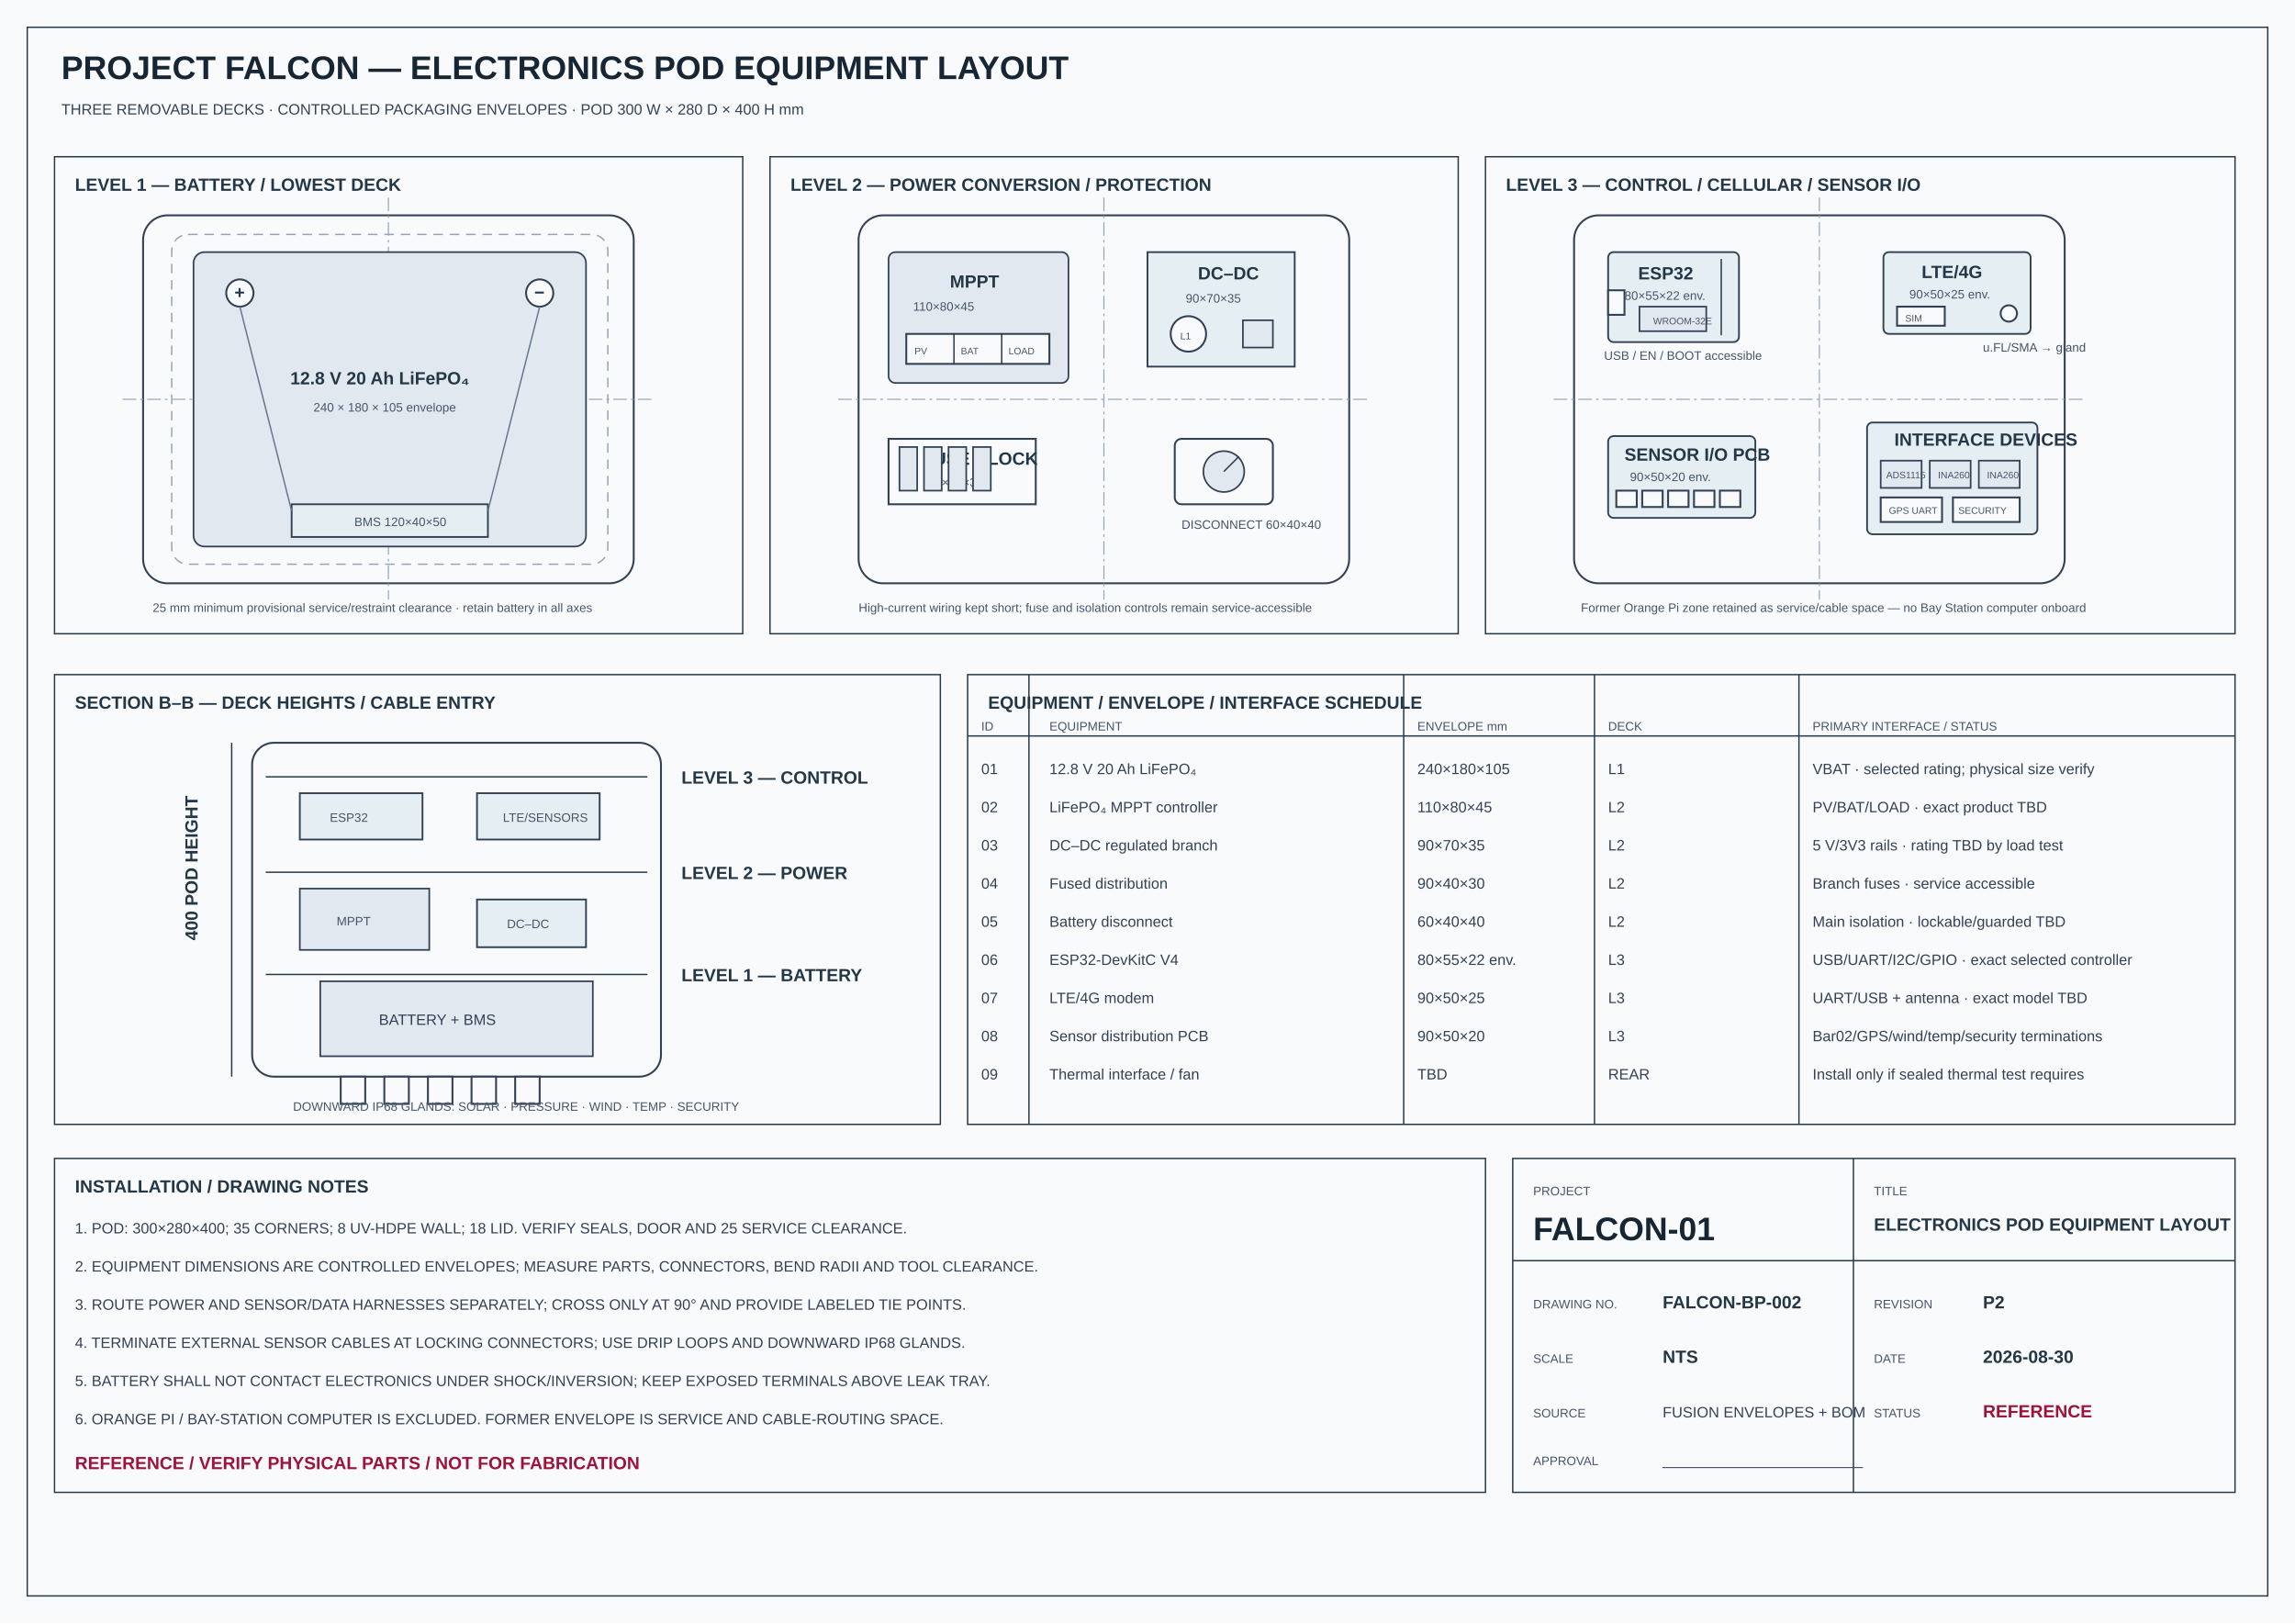
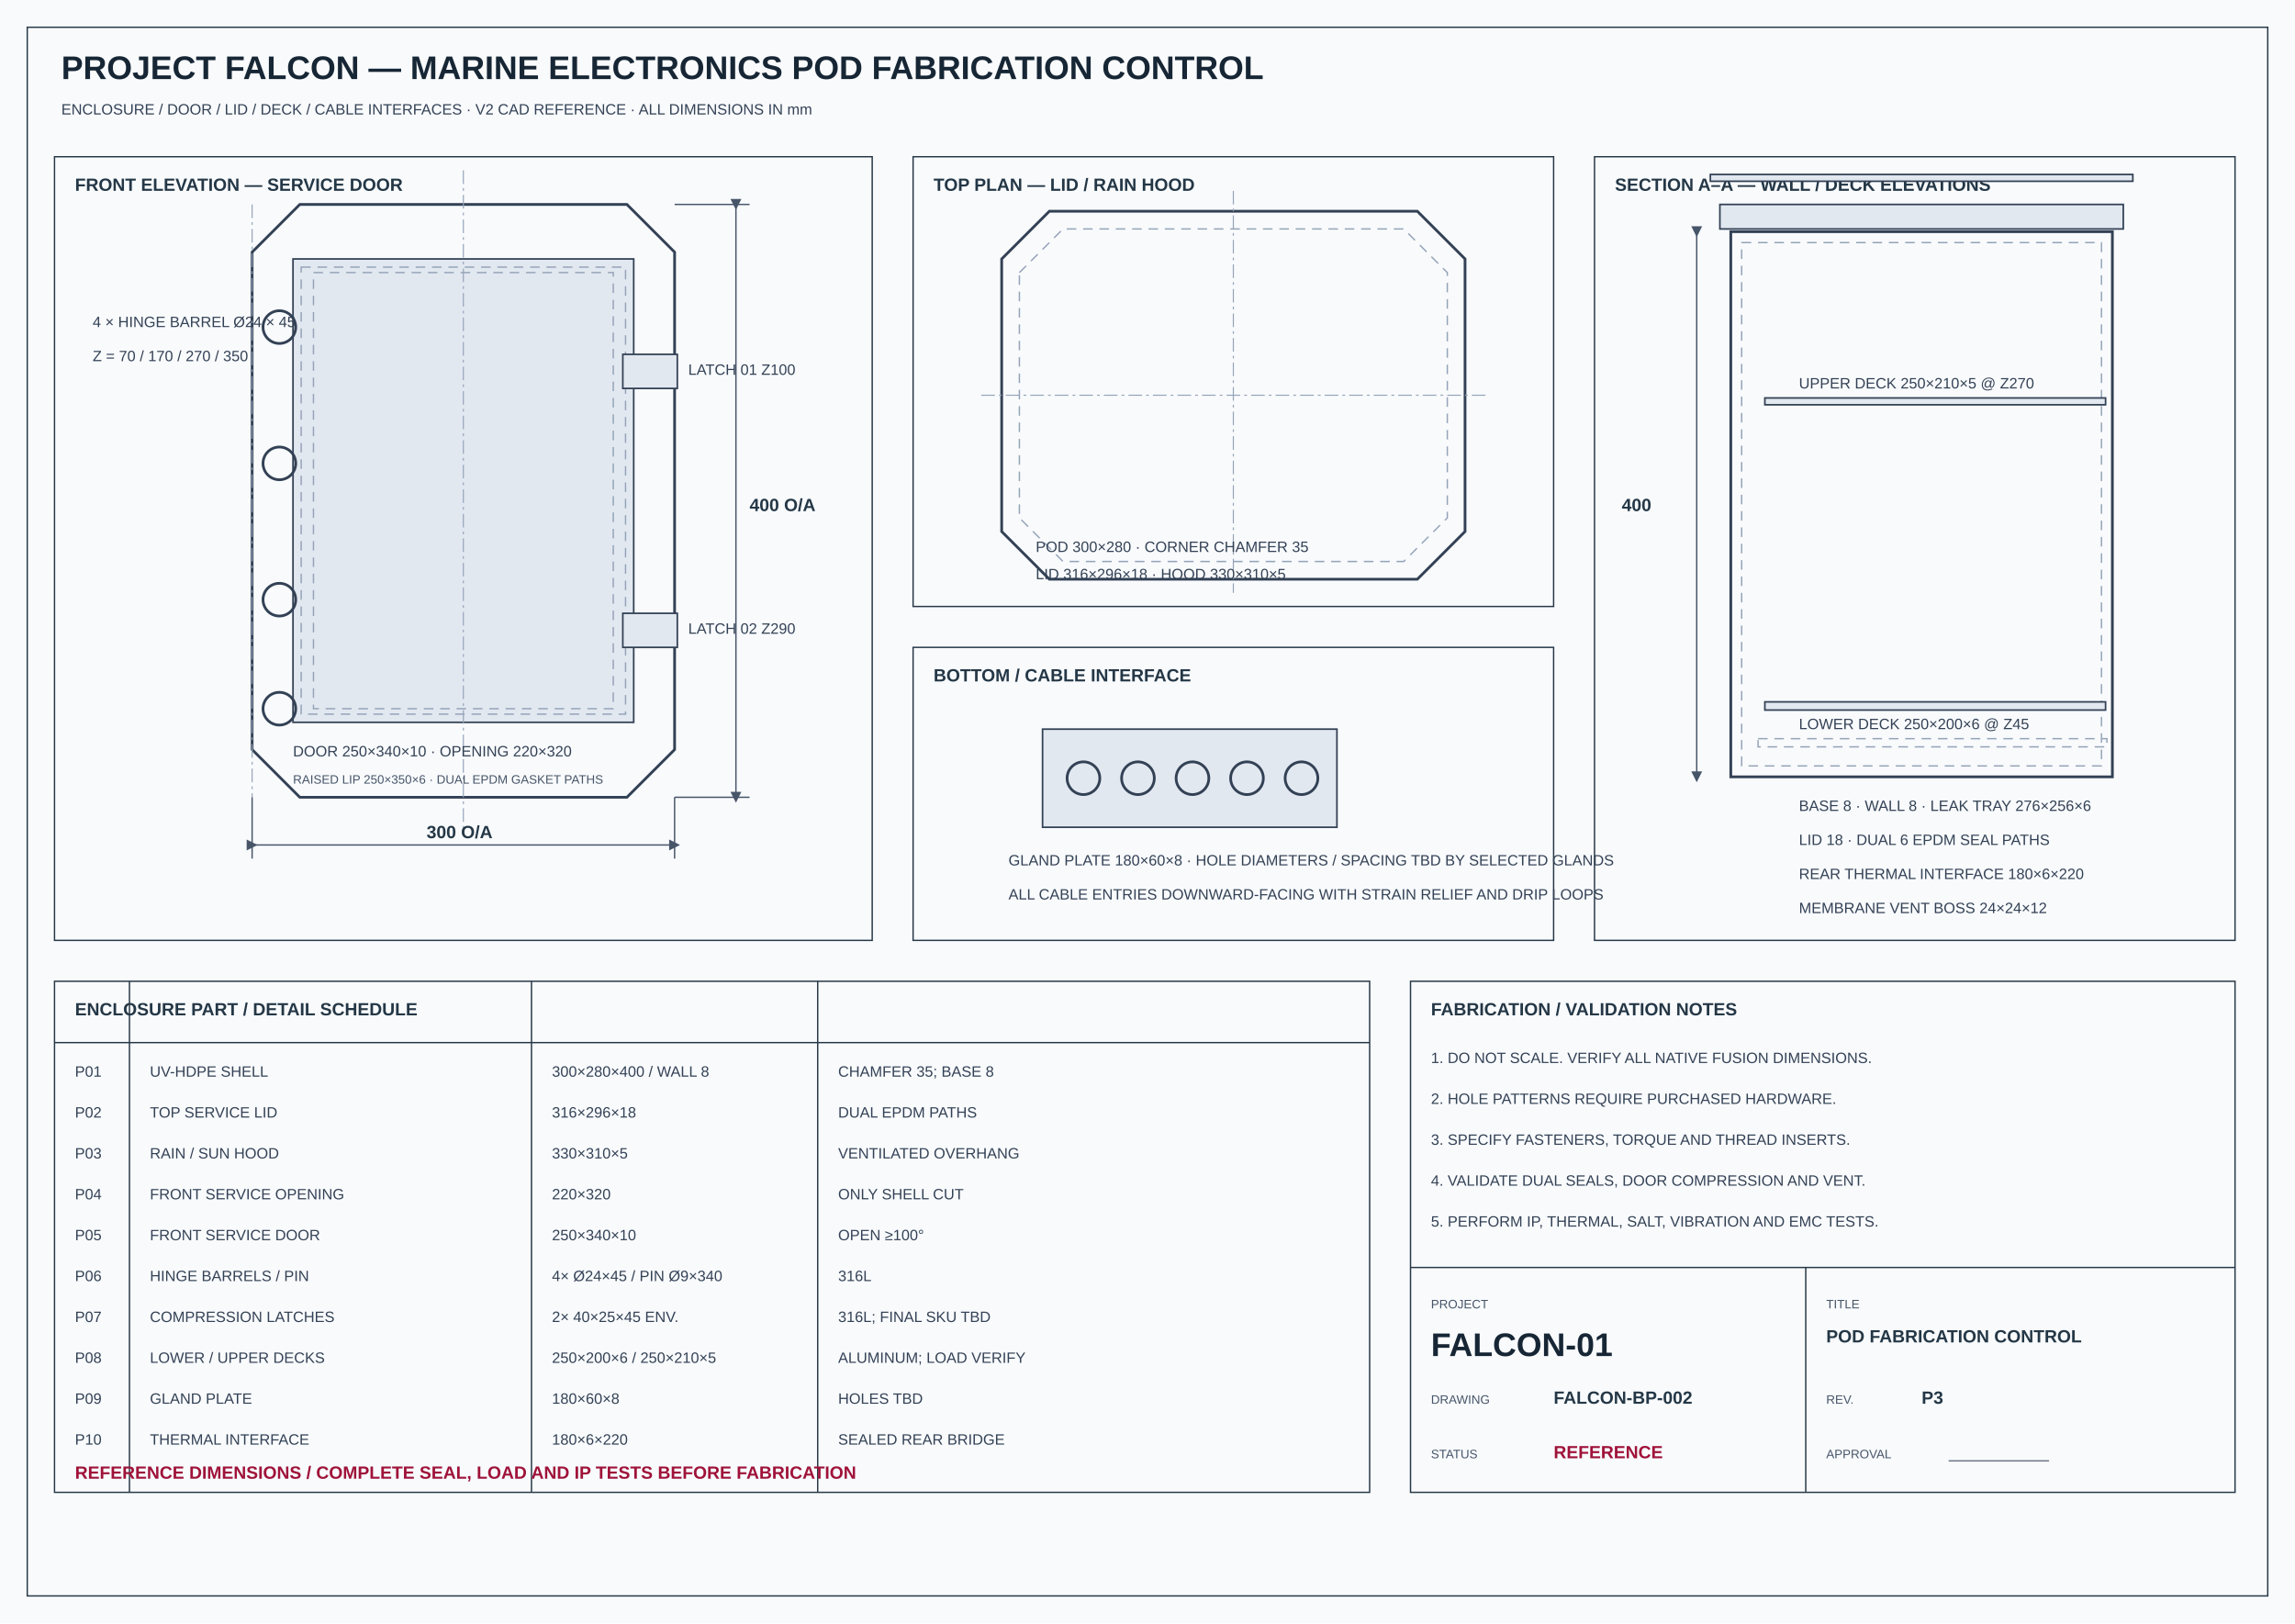
<svg xmlns="http://www.w3.org/2000/svg" width="1684" height="1191" viewBox="0 0 1684 1191">
  <defs>
-     <style>.b{fill:none;stroke:#263746;stroke-width:1}.o{fill:#f8fafc;stroke:#334155;stroke-width:1.4}.pcb{fill:#e5eef3;stroke:#334155;stroke-width:1.3}.metal{fill:#e2e8f0;stroke:#334155;stroke-width:1.2}.keep{fill:none;stroke:#94a3b8;stroke-width:1;stroke-dasharray:7 5}.wire{fill:none;stroke:#64748b;stroke-width:1}.ctr{fill:none;stroke:#94a3b8;stroke-width:.8;stroke-dasharray:10 3 2 3}.title{font-family:Arial,sans-serif;font-size:24px;font-weight:700;fill:#172635}.h{font-family:Arial,sans-serif;font-size:13px;font-weight:700;fill:#243746}.t{font-family:Arial,sans-serif;font-size:11px;fill:#334155}.s{font-family:Arial,sans-serif;font-size:9px;fill:#475569}.xs{font-family:Arial,sans-serif;font-size:7px;fill:#475569}.w{font-family:Arial,sans-serif;font-size:13px;font-weight:700;fill:#9f1239}</style>
+     <style>.b{fill:none;stroke:#263746;stroke-width:1}.o{fill:none;stroke:#334155;stroke-width:2}.x{fill:#e2e8f0;stroke:#334155;stroke-width:1.2}.hln{fill:none;stroke:#94a3b8;stroke-width:1;stroke-dasharray:7 5}.ctr{fill:none;stroke:#94a3b8;stroke-width:.8;stroke-dasharray:10 3 2 3}.d{fill:none;stroke:#475569;stroke-width:1}.title{font-family:Arial,sans-serif;font-size:24px;font-weight:700;fill:#172635}.h{font-family:Arial,sans-serif;font-size:13px;font-weight:700;fill:#243746}.t{font-family:Arial,sans-serif;font-size:11px;fill:#334155}.s{font-family:Arial,sans-serif;font-size:9px;fill:#475569}.w{font-family:Arial,sans-serif;font-size:13px;font-weight:700;fill:#9f1239}</style>
+     <marker id="p2" markerWidth="8" markerHeight="8" refX="4" refY="4" orient="auto">
+       <path d="M8 4 0 0v8z" fill="#475569" />
+     </marker>
  </defs>
  <rect width="1684" height="1191" fill="#f8fafc" />
  <rect x="20" y="20" width="1644" height="1151" class="b" />
-   <text x="45" y="58" class="title">PROJECT FALCON — ELECTRONICS POD EQUIPMENT LAYOUT</text>
-   <text x="45" y="84" class="t">THREE REMOVABLE DECKS · CONTROLLED PACKAGING ENVELOPES · POD 300 W × 280 D × 400 H mm</text>
-   <rect x="40" y="115" width="505" height="350" class="b" />
-   <text x="55" y="140" class="h">LEVEL 1 — BATTERY / LOWEST DECK</text>
-   <rect x="105" y="158" width="360" height="270" rx="18" class="o" />
-   <line x1="285" y1="145" x2="285" y2="440" class="ctr" />
-   <line x1="90" y1="293" x2="480" y2="293" class="ctr" />
-   <rect x="142" y="185" width="288" height="216" rx="8" class="metal" />
-   <text x="213" y="282" class="h">12.8 V 20 Ah LiFePO₄</text>
-   <text x="230" y="302" class="s">240 × 180 × 105 envelope</text>
-   <circle cx="176" cy="215" r="10" class="o" />
-   <text x="172" y="219" class="h">+</text>
-   <circle cx="396" cy="215" r="10" class="o" />
-   <text x="392" y="219" class="h">−</text>
-   <rect x="214" y="370" width="144" height="24" class="pcb" />
-   <text x="260" y="386" class="s">BMS 120×40×50</text>
-   <line x1="176" y1="225" x2="214" y2="375" class="wire" />
-   <line x1="396" y1="225" x2="358" y2="375" class="wire" />
-   <rect x="126" y="172" width="320" height="242" rx="12" class="keep" />
-   <text x="112" y="449" class="s">25 mm minimum provisional service/restraint clearance · retain battery in all axes</text>
-   <rect x="565" y="115" width="505" height="350" class="b" />
-   <text x="580" y="140" class="h">LEVEL 2 — POWER CONVERSION / PROTECTION</text>
-   <rect x="630" y="158" width="360" height="270" rx="18" class="o" />
-   <line x1="810" y1="145" x2="810" y2="440" class="ctr" />
-   <line x1="615" y1="293" x2="1005" y2="293" class="ctr" />
-   <rect x="652" y="185" width="132" height="96" rx="5" class="metal" />
-   <text x="697" y="211" class="h">MPPT</text>
-   <text x="670" y="228" class="s">110×80×45</text>
-   <rect x="665" y="245" width="105" height="22" class="o" />
-   <line x1="700" y1="245" x2="700" y2="267" class="b" />
-   <line x1="735" y1="245" x2="735" y2="267" class="b" />
-   <text x="671" y="260" class="xs">PV</text>
-   <text x="705" y="260" class="xs">BAT</text>
-   <text x="740" y="260" class="xs">LOAD</text>
-   <rect x="842" y="185" width="108" height="84" class="pcb" />
-   <text x="879" y="205" class="h">DC–DC</text>
-   <text x="870" y="222" class="s">90×70×35</text>
-   <circle cx="872" cy="245" r="13" class="o" />
-   <rect x="912" y="235" width="22" height="20" class="metal" />
-   <text x="866" y="249" class="xs">L1</text>
-   <rect x="652" y="322" width="108" height="48" class="o" />
-   <text x="677" y="341" class="h">FUSE BLOCK</text>
-   <text x="681" y="357" class="s">90×40×30</text>
-   <rect x="660" y="328" width="13" height="32" class="metal" />
-   <rect x="678" y="328" width="13" height="32" class="metal" />
-   <rect x="696" y="328" width="13" height="32" class="metal" />
-   <rect x="714" y="328" width="13" height="32" class="metal" />
-   <rect x="862" y="322" width="72" height="48" rx="5" class="o" />
-   <circle cx="898" cy="346" r="15" class="metal" />
-   <line x1="898" y1="346" x2="909" y2="335" class="b" />
-   <text x="867" y="388" class="s">DISCONNECT 60×40×40</text>
-   <text x="630" y="449" class="s">High-current wiring kept short; fuse and isolation controls remain service-accessible</text>
-   <rect x="1090" y="115" width="550" height="350" class="b" />
-   <text x="1105" y="140" class="h">LEVEL 3 — CONTROL / CELLULAR / SENSOR I/O</text>
-   <rect x="1155" y="158" width="360" height="270" rx="18" class="o" />
-   <line x1="1335" y1="145" x2="1335" y2="440" class="ctr" />
-   <line x1="1140" y1="293" x2="1530" y2="293" class="ctr" />
-   <rect x="1180" y="185" width="96" height="66" rx="4" class="pcb" />
-   <text x="1202" y="205" class="h">ESP32</text>
-   <text x="1192" y="220" class="s">80×55×22 env.</text>
-   <rect x="1203" y="225" width="49" height="18" class="metal" />
-   <text x="1213" y="238" class="xs">WROOM-32E</text>
-   <rect x="1180" y="213" width="12" height="18" class="o" />
-   <line x1="1263" y1="190" x2="1263" y2="246" class="b" />
-   <text x="1177" y="264" class="s">USB / EN / BOOT accessible</text>
-   <rect x="1382" y="185" width="108" height="60" rx="4" class="pcb" />
-   <text x="1410" y="204" class="h">LTE/4G</text>
-   <text x="1401" y="219" class="s">90×50×25 env.</text>
-   <rect x="1392" y="225" width="35" height="14" class="o" />
-   <text x="1398" y="236" class="xs">SIM</text>
-   <circle cx="1474" cy="230" r="6" class="o" />
-   <text x="1455" y="258" class="s">u.FL/SMA → gland</text>
-   <rect x="1180" y="320" width="108" height="60" rx="4" class="pcb" />
-   <text x="1192" y="338" class="h">SENSOR I/O PCB</text>
-   <text x="1196" y="353" class="s">90×50×20 env.</text>
-   <rect x="1186" y="360" width="15" height="12" class="o" />
-   <rect x="1205" y="360" width="15" height="12" class="o" />
-   <rect x="1224" y="360" width="15" height="12" class="o" />
-   <rect x="1243" y="360" width="15" height="12" class="o" />
-   <rect x="1262" y="360" width="15" height="12" class="o" />
-   <rect x="1370" y="310" width="125" height="82" rx="4" class="pcb" />
-   <text x="1390" y="327" class="h">INTERFACE DEVICES</text>
-   <rect x="1380" y="338" width="30" height="20" class="metal" />
-   <text x="1384" y="351" class="xs">ADS1115</text>
-   <rect x="1416" y="338" width="30" height="20" class="metal" />
-   <text x="1422" y="351" class="xs">INA260</text>
-   <rect x="1452" y="338" width="30" height="20" class="metal" />
-   <text x="1458" y="351" class="xs">INA260</text>
-   <rect x="1380" y="365" width="45" height="18" class="o" />
-   <text x="1386" y="377" class="xs">GPS UART</text>
-   <rect x="1433" y="365" width="49" height="18" class="o" />
-   <text x="1437" y="377" class="xs">SECURITY</text>
-   <text x="1160" y="449" class="s">Former Orange Pi zone retained as service/cable space — no Bay Station computer onboard</text>
-   <rect x="40" y="495" width="650" height="330" class="b" />
-   <text x="55" y="520" class="h">SECTION B–B — DECK HEIGHTS / CABLE ENTRY</text>
-   <rect x="185" y="545" width="300" height="245" rx="16" class="o" />
-   <line x1="195" y1="715" x2="475" y2="715" class="b" />
-   <line x1="195" y1="640" x2="475" y2="640" class="b" />
-   <line x1="195" y1="570" x2="475" y2="570" class="b" />
-   <text x="500" y="575" class="h">LEVEL 3 — CONTROL</text>
-   <text x="500" y="645" class="h">LEVEL 2 — POWER</text>
-   <text x="500" y="720" class="h">LEVEL 1 — BATTERY</text>
-   <rect x="235" y="720" width="200" height="55" class="metal" />
-   <text x="278" y="752" class="t">BATTERY + BMS</text>
-   <rect x="220" y="652" width="95" height="45" class="metal" />
-   <text x="247" y="679" class="s">MPPT</text>
-   <rect x="350" y="660" width="80" height="35" class="pcb" />
-   <text x="372" y="681" class="s">DC–DC</text>
-   <rect x="220" y="582" width="90" height="34" class="pcb" />
-   <text x="242" y="603" class="s">ESP32</text>
-   <rect x="350" y="582" width="90" height="34" class="pcb" />
-   <text x="369" y="603" class="s">LTE/SENSORS</text>
-   <rect x="250" y="790" width="18" height="20" class="o" />
-   <rect x="282" y="790" width="18" height="20" class="o" />
-   <rect x="314" y="790" width="18" height="20" class="o" />
-   <rect x="346" y="790" width="18" height="20" class="o" />
-   <rect x="378" y="790" width="18" height="20" class="o" />
-   <text x="215" y="815" class="s">DOWNWARD IP68 GLANDS: SOLAR · PRESSURE · WIND · TEMP · SECURITY</text>
-   <line x1="170" y1="545" x2="170" y2="790" class="b" />
-   <text x="145" y="690" class="h" transform="rotate(-90 145 690)">400 POD HEIGHT</text>
-   <rect x="710" y="495" width="930" height="330" class="b" />
-   <text x="725" y="520" class="h">EQUIPMENT / ENVELOPE / INTERFACE SCHEDULE</text>
-   <line x1="710" y1="540" x2="1640" y2="540" class="b" />
-   <line x1="755" y1="495" x2="755" y2="825" class="b" />
-   <line x1="1030" y1="495" x2="1030" y2="825" class="b" />
-   <line x1="1170" y1="495" x2="1170" y2="825" class="b" />
-   <line x1="1320" y1="495" x2="1320" y2="825" class="b" />
-   <text x="720" y="536" class="s">ID</text>
-   <text x="770" y="536" class="s">EQUIPMENT</text>
-   <text x="1040" y="536" class="s">ENVELOPE mm</text>
-   <text x="1180" y="536" class="s">DECK</text>
-   <text x="1330" y="536" class="s">PRIMARY INTERFACE / STATUS</text>
-   <text x="720" y="568" class="t">01</text>
-   <text x="770" y="568" class="t">12.8 V 20 Ah LiFePO₄</text>
-   <text x="1040" y="568" class="t">240×180×105</text>
-   <text x="1180" y="568" class="t">L1</text>
-   <text x="1330" y="568" class="t">VBAT · selected rating; physical size verify</text>
-   <text x="720" y="596" class="t">02</text>
-   <text x="770" y="596" class="t">LiFePO₄ MPPT controller</text>
-   <text x="1040" y="596" class="t">110×80×45</text>
-   <text x="1180" y="596" class="t">L2</text>
-   <text x="1330" y="596" class="t">PV/BAT/LOAD · exact product TBD</text>
-   <text x="720" y="624" class="t">03</text>
-   <text x="770" y="624" class="t">DC–DC regulated branch</text>
-   <text x="1040" y="624" class="t">90×70×35</text>
-   <text x="1180" y="624" class="t">L2</text>
-   <text x="1330" y="624" class="t">5 V/3V3 rails · rating TBD by load test</text>
-   <text x="720" y="652" class="t">04</text>
-   <text x="770" y="652" class="t">Fused distribution</text>
-   <text x="1040" y="652" class="t">90×40×30</text>
-   <text x="1180" y="652" class="t">L2</text>
-   <text x="1330" y="652" class="t">Branch fuses · service accessible</text>
-   <text x="720" y="680" class="t">05</text>
-   <text x="770" y="680" class="t">Battery disconnect</text>
-   <text x="1040" y="680" class="t">60×40×40</text>
-   <text x="1180" y="680" class="t">L2</text>
-   <text x="1330" y="680" class="t">Main isolation · lockable/guarded TBD</text>
-   <text x="720" y="708" class="t">06</text>
-   <text x="770" y="708" class="t">ESP32-DevKitC V4</text>
-   <text x="1040" y="708" class="t">80×55×22 env.</text>
-   <text x="1180" y="708" class="t">L3</text>
-   <text x="1330" y="708" class="t">USB/UART/I2C/GPIO · exact selected controller</text>
-   <text x="720" y="736" class="t">07</text>
-   <text x="770" y="736" class="t">LTE/4G modem</text>
-   <text x="1040" y="736" class="t">90×50×25</text>
-   <text x="1180" y="736" class="t">L3</text>
-   <text x="1330" y="736" class="t">UART/USB + antenna · exact model TBD</text>
-   <text x="720" y="764" class="t">08</text>
-   <text x="770" y="764" class="t">Sensor distribution PCB</text>
-   <text x="1040" y="764" class="t">90×50×20</text>
-   <text x="1180" y="764" class="t">L3</text>
-   <text x="1330" y="764" class="t">Bar02/GPS/wind/temp/security terminations</text>
-   <text x="720" y="792" class="t">09</text>
-   <text x="770" y="792" class="t">Thermal interface / fan</text>
-   <text x="1040" y="792" class="t">TBD</text>
-   <text x="1180" y="792" class="t">REAR</text>
-   <text x="1330" y="792" class="t">Install only if sealed thermal test requires</text>
-   <rect x="40" y="850" width="1050" height="245" class="b" />
-   <text x="55" y="875" class="h">INSTALLATION / DRAWING NOTES</text>
-   <text x="55" y="905" class="t">1. POD: 300×280×400; 35 CORNERS; 8 UV-HDPE WALL; 18 LID. VERIFY SEALS, DOOR AND 25 SERVICE CLEARANCE.</text>
-   <text x="55" y="933" class="t">2. EQUIPMENT DIMENSIONS ARE CONTROLLED ENVELOPES; MEASURE PARTS, CONNECTORS, BEND RADII AND TOOL CLEARANCE.</text>
-   <text x="55" y="961" class="t">3. ROUTE POWER AND SENSOR/DATA HARNESSES SEPARATELY; CROSS ONLY AT 90° AND PROVIDE LABELED TIE POINTS.</text>
-   <text x="55" y="989" class="t">4. TERMINATE EXTERNAL SENSOR CABLES AT LOCKING CONNECTORS; USE DRIP LOOPS AND DOWNWARD IP68 GLANDS.</text>
-   <text x="55" y="1017" class="t">5. BATTERY SHALL NOT CONTACT ELECTRONICS UNDER SHOCK/INVERSION; KEEP EXPOSED TERMINALS ABOVE LEAK TRAY.</text>
-   <text x="55" y="1045" class="t">6. ORANGE PI / BAY-STATION COMPUTER IS EXCLUDED. FORMER ENVELOPE IS SERVICE AND CABLE-ROUTING SPACE.</text>
-   <text x="55" y="1078" class="w">REFERENCE / VERIFY PHYSICAL PARTS / NOT FOR FABRICATION</text>
-   <rect x="1110" y="850" width="530" height="245" class="b" />
-   <line x1="1110" y1="925" x2="1640" y2="925" class="b" />
-   <line x1="1360" y1="850" x2="1360" y2="1095" class="b" />
-   <text x="1125" y="877" class="s">PROJECT</text>
-   <text x="1125" y="910" class="title">FALCON-01</text>
-   <text x="1375" y="877" class="s">TITLE</text>
-   <text x="1375" y="903" class="h">ELECTRONICS POD EQUIPMENT LAYOUT</text>
-   <text x="1125" y="960" class="s">DRAWING NO.</text>
-   <text x="1220" y="960" class="h">FALCON-BP-002</text>
-   <text x="1375" y="960" class="s">REVISION</text>
-   <text x="1455" y="960" class="h">P2</text>
-   <text x="1125" y="1000" class="s">SCALE</text>
-   <text x="1220" y="1000" class="h">NTS</text>
-   <text x="1375" y="1000" class="s">DATE</text>
-   <text x="1455" y="1000" class="h">2026-08-30</text>
-   <text x="1125" y="1040" class="s">SOURCE</text>
-   <text x="1220" y="1040" class="t">FUSION ENVELOPES + BOM</text>
-   <text x="1375" y="1040" class="s">STATUS</text>
-   <text x="1455" y="1040" class="w">REFERENCE</text>
-   <text x="1125" y="1075" class="s">APPROVAL</text>
-   <text x="1220" y="1075" class="t">________________________</text>
+   <text x="45" y="58" class="title">PROJECT FALCON — MARINE ELECTRONICS POD FABRICATION CONTROL</text>
+   <text x="45" y="84" class="t">ENCLOSURE / DOOR / LID / DECK / CABLE INTERFACES · V2 CAD REFERENCE · ALL DIMENSIONS IN mm</text>
+   <rect x="40" y="115" width="600" height="575" class="b" />
+   <text x="55" y="140" class="h">FRONT ELEVATION — SERVICE DOOR</text>
+   <polygon points="185,185 220,150 460,150 495,185 495,550 460,585 220,585 185,550" class="o" />
+   <rect x="215" y="190" width="250" height="340" class="x" />
+   <rect x="230" y="200" width="220" height="320" class="hln" />
+   <rect x="221" y="196" width="238" height="328" class="hln" />
+   <line x1="185" y1="150" x2="185" y2="585" class="ctr" />
+   <line x1="340" y1="125" x2="340" y2="610" class="ctr" />
+   <circle cx="205" cy="240" r="12" class="o" />
+   <circle cx="205" cy="340" r="12" class="o" />
+   <circle cx="205" cy="440" r="12" class="o" />
+   <circle cx="205" cy="520" r="12" class="o" />
+   <rect x="457" y="260" width="40" height="25" class="x" />
+   <rect x="457" y="450" width="40" height="25" class="x" />
+   <text x="68" y="240" class="t">4 × HINGE BARREL Ø24 × 45</text>
+   <text x="68" y="265" class="t">Z = 70 / 170 / 270 / 350</text>
+   <text x="505" y="275" class="t">LATCH 01 Z100</text>
+   <text x="505" y="465" class="t">LATCH 02 Z290</text>
+   <line x1="185" y1="620" x2="495" y2="620" class="d" marker-start="url(#p2)" marker-end="url(#p2)" />
+   <line x1="185" y1="585" x2="185" y2="630" class="d" />
+   <line x1="495" y1="585" x2="495" y2="630" class="d" />
+   <text x="313" y="615" class="h">300 O/A</text>
+   <line x1="540" y1="150" x2="540" y2="585" class="d" marker-start="url(#p2)" marker-end="url(#p2)" />
+   <line x1="495" y1="150" x2="550" y2="150" class="d" />
+   <line x1="495" y1="585" x2="550" y2="585" class="d" />
+   <text x="550" y="375" class="h">400 O/A</text>
+   <text x="215" y="555" class="t">DOOR 250×340×10 · OPENING 220×320</text>
+   <text x="215" y="575" class="s">RAISED LIP 250×350×6 · DUAL EPDM GASKET PATHS</text>
+   <rect x="670" y="115" width="470" height="330" class="b" />
+   <text x="685" y="140" class="h">TOP PLAN — LID / RAIN HOOD</text>
+   <polygon points="735,190 770,155 1040,155 1075,190 1075,390 1040,425 770,425 735,390" class="o" />
+   <polygon points="748,200 780,168 1030,168 1062,200 1062,380 1030,412 780,412 748,380" class="hln" />
+   <line x1="905" y1="140" x2="905" y2="435" class="ctr" />
+   <line x1="720" y1="290" x2="1090" y2="290" class="ctr" />
+   <text x="760" y="405" class="t">POD 300×280 · CORNER CHAMFER 35</text>
+   <text x="760" y="425" class="t">LID 316×296×18 · HOOD 330×310×5</text>
+   <rect x="1170" y="115" width="470" height="575" class="b" />
+   <text x="1185" y="140" class="h">SECTION A–A — WALL / DECK ELEVATIONS</text>
+   <rect x="1270" y="170" width="280" height="400" class="o" />
+   <rect x="1278" y="178" width="264" height="384" class="hln" />
+   <rect x="1262" y="150" width="296" height="18" class="x" />
+   <rect x="1255" y="128" width="310" height="5" class="x" />
+   <rect x="1295" y="515" width="250" height="6" class="x" />
+   <rect x="1295" y="292" width="250" height="5" class="x" />
+   <rect x="1290" y="542" width="256" height="6" class="hln" />
+   <line x1="1245" y1="170" x2="1245" y2="570" class="d" marker-start="url(#p2)" marker-end="url(#p2)" />
+   <text x="1190" y="375" class="h">400</text>
+   <text x="1320" y="535" class="t">LOWER DECK 250×200×6 @ Z45</text>
+   <text x="1320" y="285" class="t">UPPER DECK 250×210×5 @ Z270</text>
+   <text x="1320" y="595" class="t">BASE 8 · WALL 8 · LEAK TRAY 276×256×6</text>
+   <text x="1320" y="620" class="t">LID 18 · DUAL 6 EPDM SEAL PATHS</text>
+   <text x="1320" y="645" class="t">REAR THERMAL INTERFACE 180×6×220</text>
+   <text x="1320" y="670" class="t">MEMBRANE VENT BOSS 24×24×12</text>
+   <rect x="670" y="475" width="470" height="215" class="b" />
+   <text x="685" y="500" class="h">BOTTOM / CABLE INTERFACE</text>
+   <rect x="765" y="535" width="216" height="72" class="x" />
+   <circle cx="795" cy="571" r="12" class="o" />
+   <circle cx="835" cy="571" r="12" class="o" />
+   <circle cx="875" cy="571" r="12" class="o" />
+   <circle cx="915" cy="571" r="12" class="o" />
+   <circle cx="955" cy="571" r="12" class="o" />
+   <text x="740" y="635" class="t">GLAND PLATE 180×60×8 · HOLE DIAMETERS / SPACING TBD BY SELECTED GLANDS</text>
+   <text x="740" y="660" class="t">ALL CABLE ENTRIES DOWNWARD-FACING WITH STRAIN RELIEF AND DRIP LOOPS</text>
+   <rect x="40" y="720" width="965" height="375" class="b" />
+   <text x="55" y="745" class="h">ENCLOSURE PART / DETAIL SCHEDULE</text>
+   <line x1="40" y1="765" x2="1005" y2="765" class="b" />
+   <line x1="95" y1="720" x2="95" y2="1095" class="b" />
+   <line x1="390" y1="720" x2="390" y2="1095" class="b" />
+   <line x1="600" y1="720" x2="600" y2="1095" class="b" />
+   <text x="55" y="790" class="t">P01</text>
+   <text x="110" y="790" class="t">UV-HDPE SHELL</text>
+   <text x="405" y="790" class="t">300×280×400 / WALL 8</text>
+   <text x="615" y="790" class="t">CHAMFER 35; BASE 8</text>
+   <text x="55" y="820" class="t">P02</text>
+   <text x="110" y="820" class="t">TOP SERVICE LID</text>
+   <text x="405" y="820" class="t">316×296×18</text>
+   <text x="615" y="820" class="t">DUAL EPDM PATHS</text>
+   <text x="55" y="850" class="t">P03</text>
+   <text x="110" y="850" class="t">RAIN / SUN HOOD</text>
+   <text x="405" y="850" class="t">330×310×5</text>
+   <text x="615" y="850" class="t">VENTILATED OVERHANG</text>
+   <text x="55" y="880" class="t">P04</text>
+   <text x="110" y="880" class="t">FRONT SERVICE OPENING</text>
+   <text x="405" y="880" class="t">220×320</text>
+   <text x="615" y="880" class="t">ONLY SHELL CUT</text>
+   <text x="55" y="910" class="t">P05</text>
+   <text x="110" y="910" class="t">FRONT SERVICE DOOR</text>
+   <text x="405" y="910" class="t">250×340×10</text>
+   <text x="615" y="910" class="t">OPEN ≥100°</text>
+   <text x="55" y="940" class="t">P06</text>
+   <text x="110" y="940" class="t">HINGE BARRELS / PIN</text>
+   <text x="405" y="940" class="t">4× Ø24×45 / PIN Ø9×340</text>
+   <text x="615" y="940" class="t">316L</text>
+   <text x="55" y="970" class="t">P07</text>
+   <text x="110" y="970" class="t">COMPRESSION LATCHES</text>
+   <text x="405" y="970" class="t">2× 40×25×45 ENV.</text>
+   <text x="615" y="970" class="t">316L; FINAL SKU TBD</text>
+   <text x="55" y="1000" class="t">P08</text>
+   <text x="110" y="1000" class="t">LOWER / UPPER DECKS</text>
+   <text x="405" y="1000" class="t">250×200×6 / 250×210×5</text>
+   <text x="615" y="1000" class="t">ALUMINUM; LOAD VERIFY</text>
+   <text x="55" y="1030" class="t">P09</text>
+   <text x="110" y="1030" class="t">GLAND PLATE</text>
+   <text x="405" y="1030" class="t">180×60×8</text>
+   <text x="615" y="1030" class="t">HOLES TBD</text>
+   <text x="55" y="1060" class="t">P10</text>
+   <text x="110" y="1060" class="t">THERMAL INTERFACE</text>
+   <text x="405" y="1060" class="t">180×6×220</text>
+   <text x="615" y="1060" class="t">SEALED REAR BRIDGE</text>
+   <text x="55" y="1085" class="w">REFERENCE DIMENSIONS / COMPLETE SEAL, LOAD AND IP TESTS BEFORE FABRICATION</text>
+   <rect x="1035" y="720" width="605" height="375" class="b" />
+   <text x="1050" y="745" class="h">FABRICATION / VALIDATION NOTES</text>
+   <text x="1050" y="780" class="t">1. DO NOT SCALE. VERIFY ALL NATIVE FUSION DIMENSIONS.</text>
+   <text x="1050" y="810" class="t">2. HOLE PATTERNS REQUIRE PURCHASED HARDWARE.</text>
+   <text x="1050" y="840" class="t">3. SPECIFY FASTENERS, TORQUE AND THREAD INSERTS.</text>
+   <text x="1050" y="870" class="t">4. VALIDATE DUAL SEALS, DOOR COMPRESSION AND VENT.</text>
+   <text x="1050" y="900" class="t">5. PERFORM IP, THERMAL, SALT, VIBRATION AND EMC TESTS.</text>
+   <line x1="1035" y1="930" x2="1640" y2="930" class="b" />
+   <line x1="1325" y1="930" x2="1325" y2="1095" class="b" />
+   <text x="1050" y="960" class="s">PROJECT</text>
+   <text x="1050" y="995" class="title">FALCON-01</text>
+   <text x="1340" y="960" class="s">TITLE</text>
+   <text x="1340" y="985" class="h">POD FABRICATION CONTROL</text>
+   <text x="1050" y="1030" class="s">DRAWING</text>
+   <text x="1140" y="1030" class="h">FALCON-BP-002</text>
+   <text x="1340" y="1030" class="s">REV.</text>
+   <text x="1410" y="1030" class="h">P3</text>
+   <text x="1050" y="1070" class="s">STATUS</text>
+   <text x="1140" y="1070" class="w">REFERENCE</text>
+   <text x="1340" y="1070" class="s">APPROVAL</text>
+   <text x="1430" y="1070" class="t">____________</text>
</svg>
